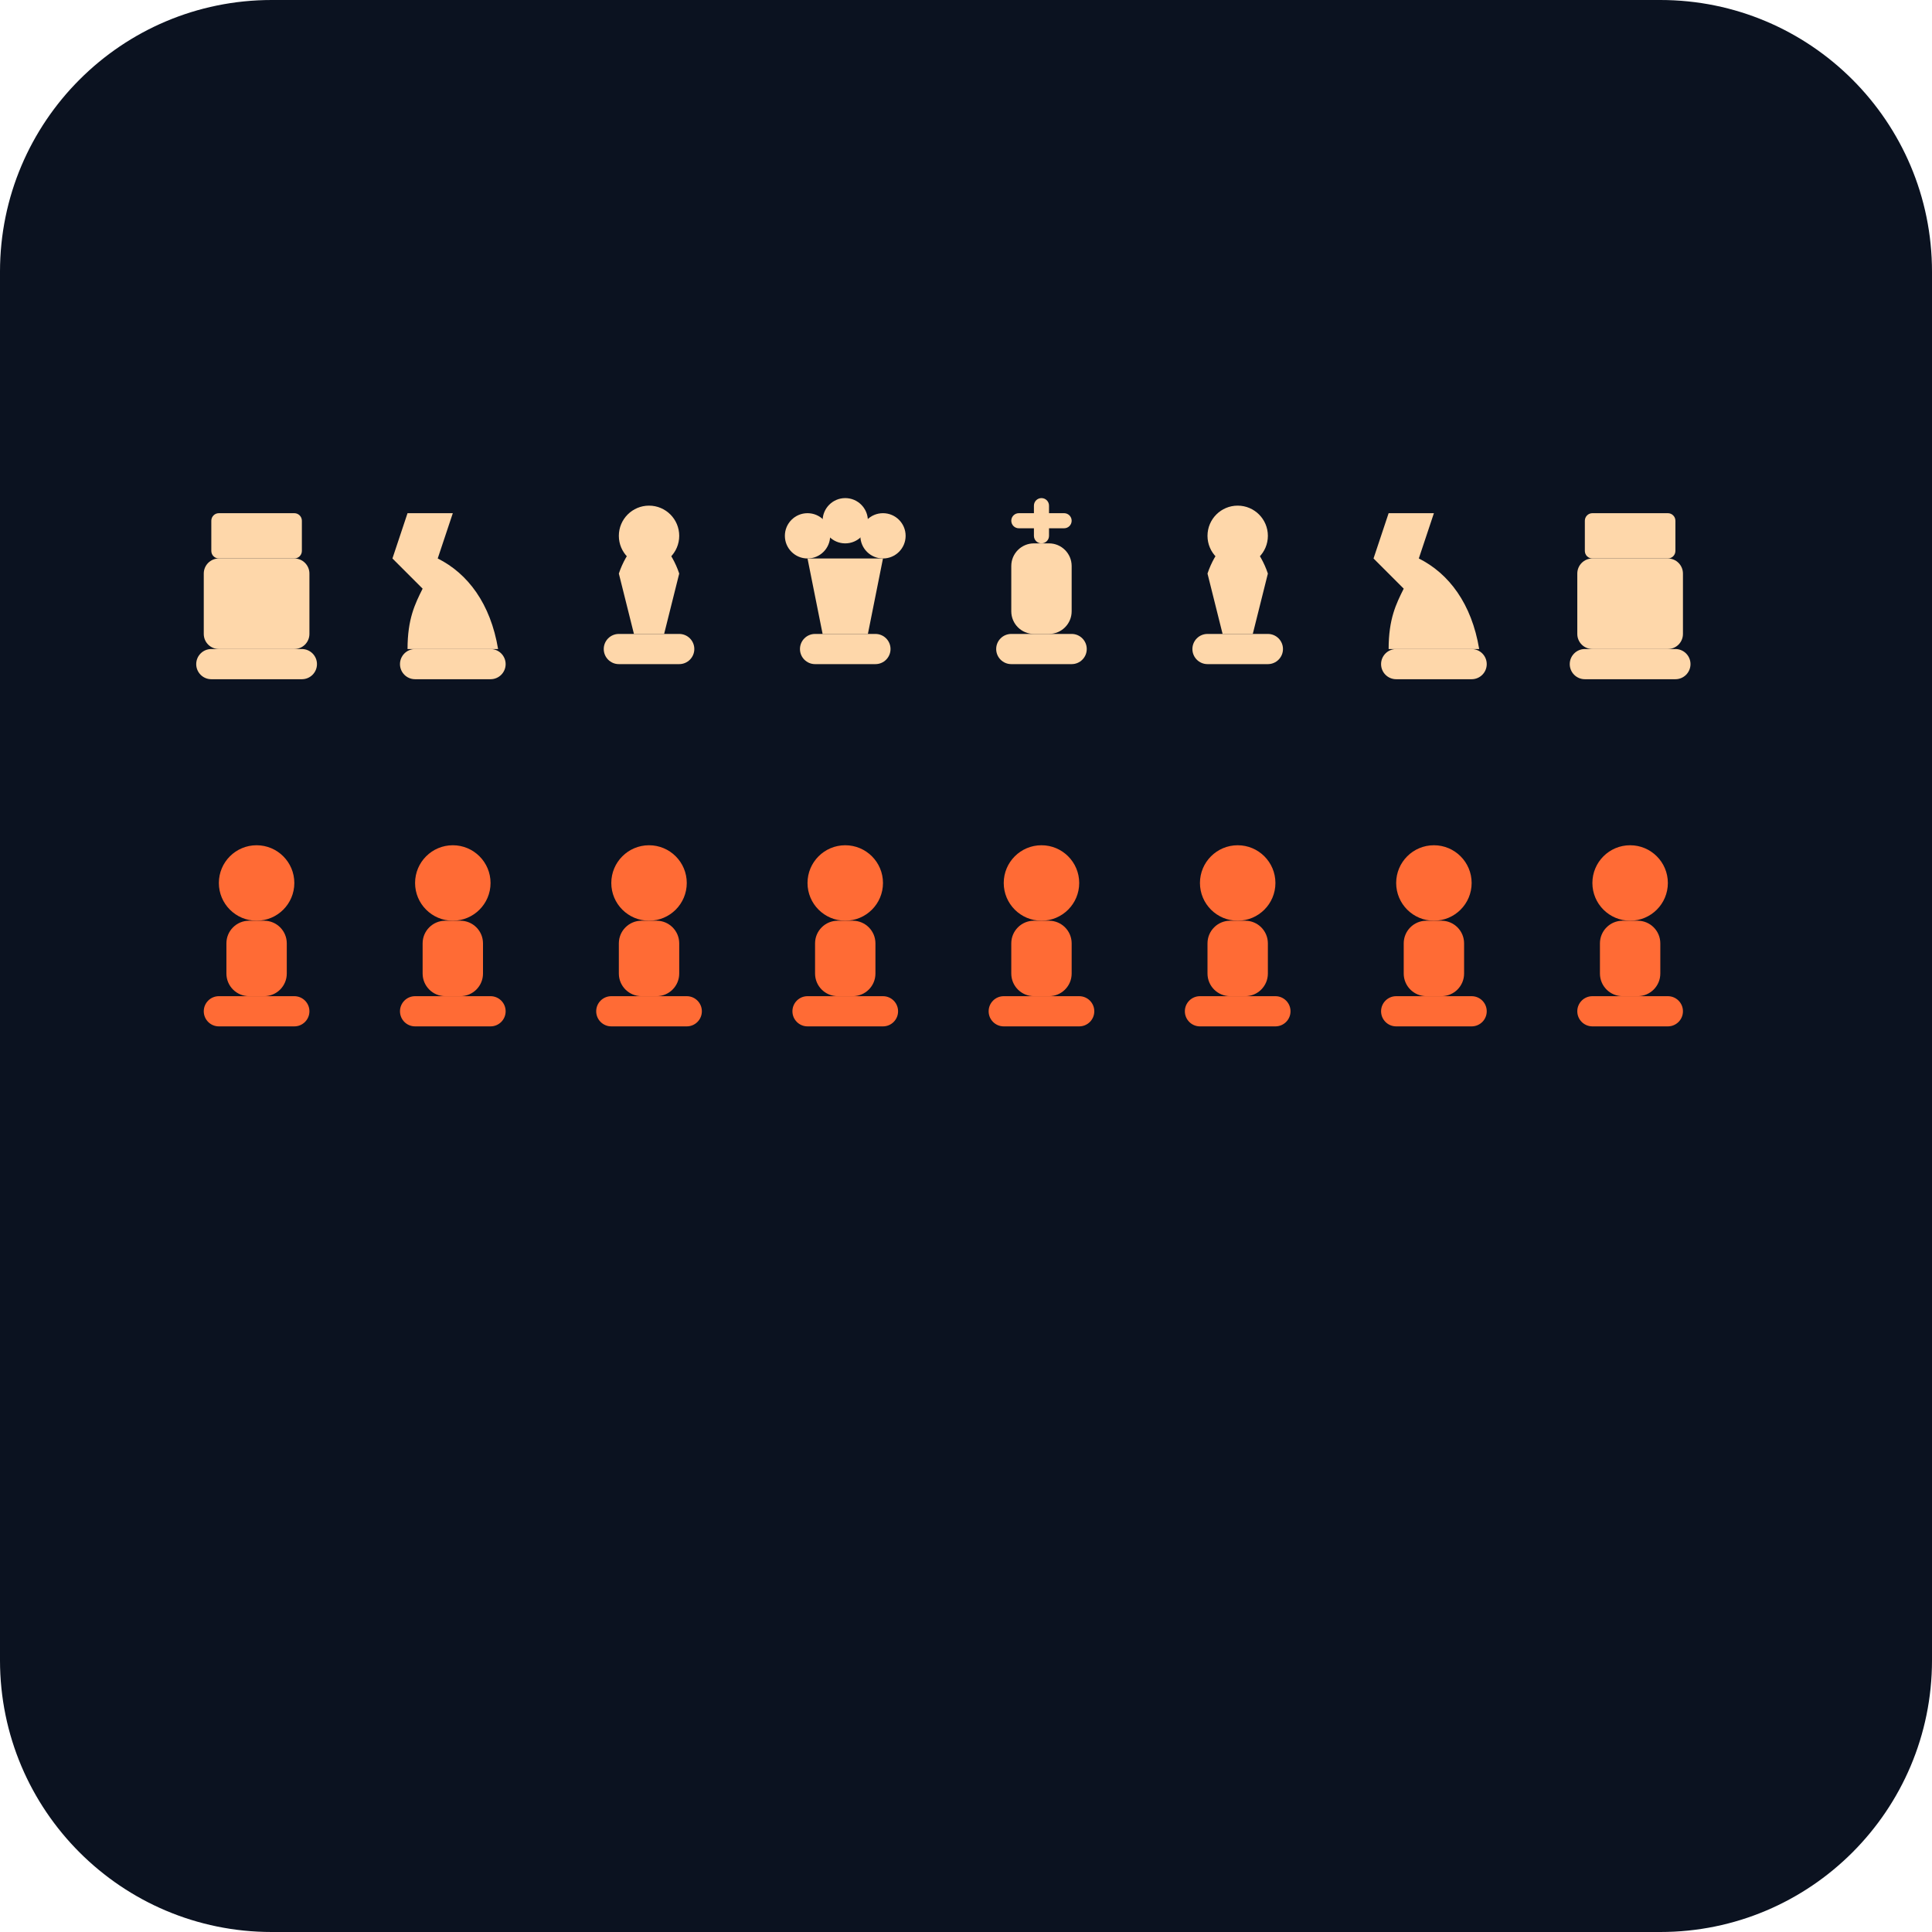
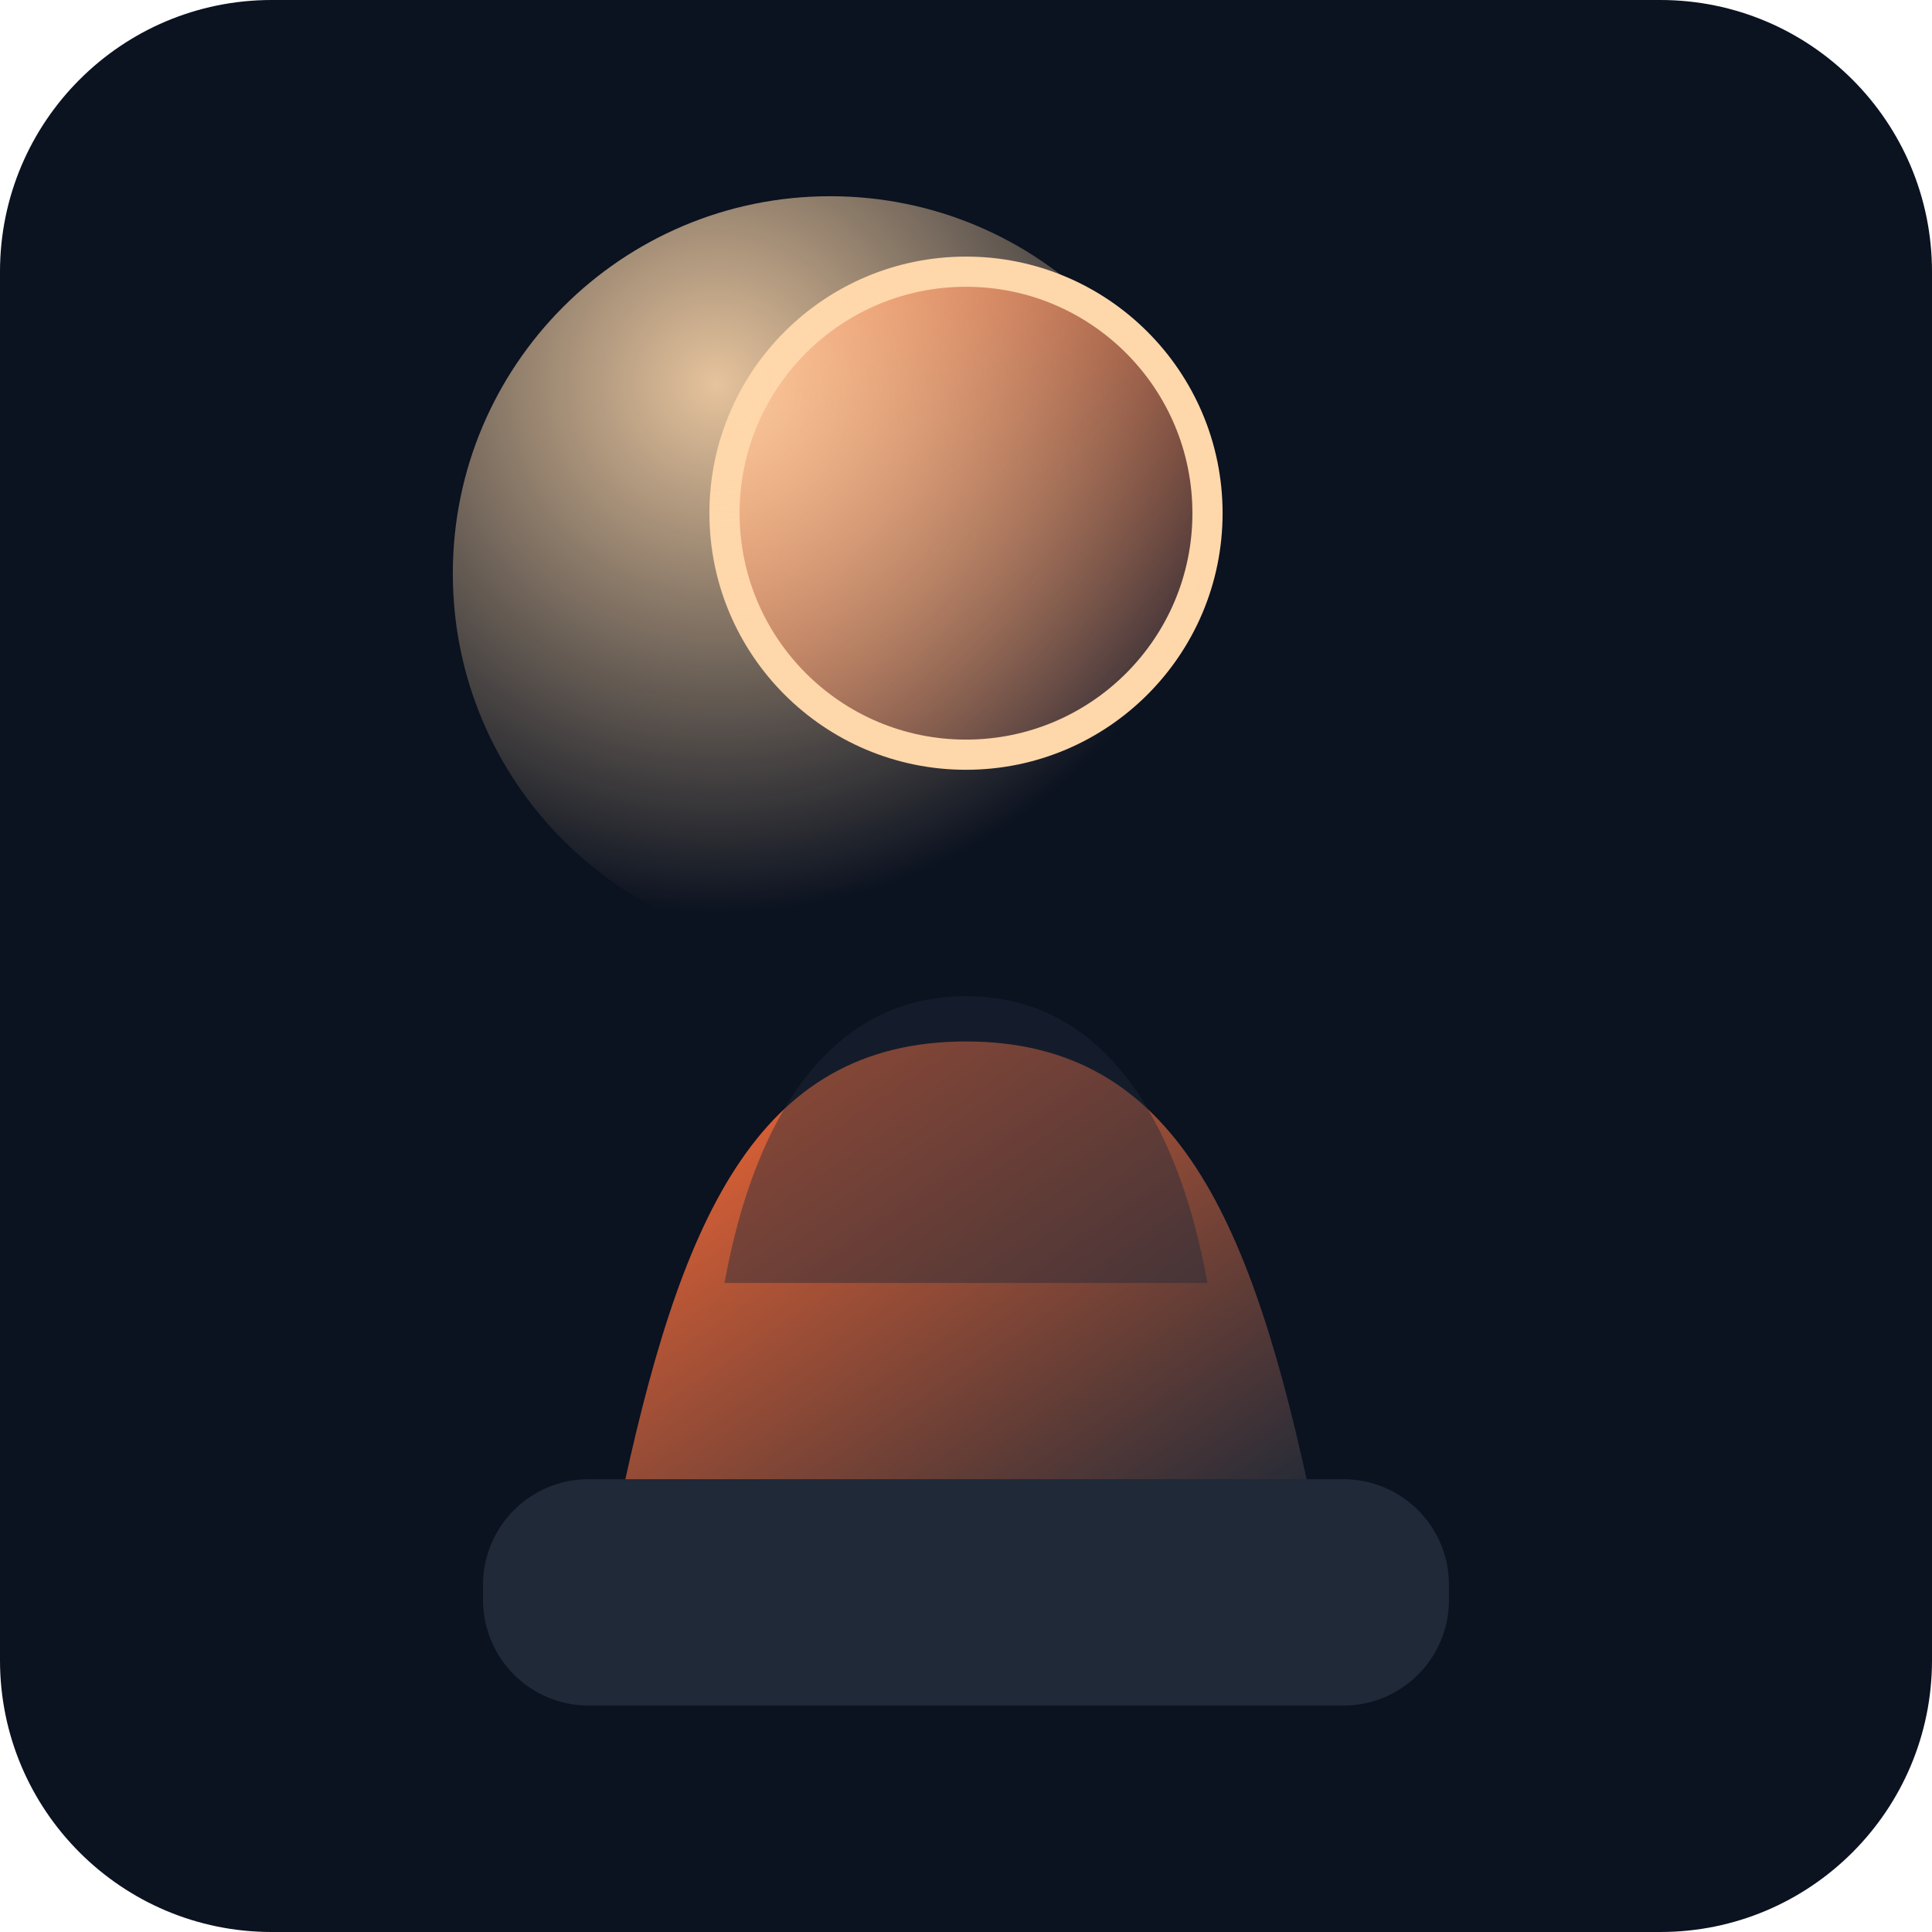
<svg xmlns="http://www.w3.org/2000/svg" width="256" height="256" viewBox="0 0 256 256">
+   <defs>
+     <radialGradient id="shine" cx="35%" cy="25%" r="70%">
+       <stop offset="0%" stop-color="#fed7aa" stop-opacity="0.9" />
+       <stop offset="100%" stop-color="#fed7aa" stop-opacity="0" />
+     </radialGradient>
+     <linearGradient id="body" x1="0" y1="0" x2="1" y2="1">
+       <stop offset="0%" stop-color="#ff6b35" />
+       <stop offset="100%" stop-color="#1f2937" />
+     </linearGradient>
+   </defs>
  <rect width="256" height="256" rx="36" fill="#0b1220" />
-   <g>
-     <g transform="translate(24 64)">
-       <rect x="4" y="4" width="12" height="6" rx="1" fill="#fed7aa" />
-       <rect x="3" y="10" width="14" height="12" rx="2" fill="#fed7aa" />
-       <rect x="2" y="22" width="16" height="4" rx="2" fill="#fed7aa" />
-     </g>
-     <g transform="translate(50 64)">
-       <path d="M4 22h12c-1-6-4-10-8-12l2-6h-6l-2 6 4 4c-1 2-2 4-2 8z" fill="#fed7aa" />
-       <rect x="3" y="22" width="14" height="4" rx="2" fill="#fed7aa" />
-     </g>
-     <g transform="translate(76 64)">
-       <circle cx="10" cy="7" r="4" fill="#fed7aa" />
-       <path d="M6 12c1-3 3-5 4-5s3 2 4 5l-2 8h-4l-2-8z" fill="#fed7aa" />
-       <rect x="4" y="20" width="12" height="4" rx="2" fill="#fed7aa" />
-     </g>
-     <g transform="translate(102 64)">
-       <circle cx="5" cy="7" r="3" fill="#fed7aa" />
-       <circle cx="10" cy="5" r="3" fill="#fed7aa" />
-       <circle cx="15" cy="7" r="3" fill="#fed7aa" />
-       <path d="M5 10h10l-2 10h-6l-2-10z" fill="#fed7aa" />
-       <rect x="4" y="20" width="12" height="4" rx="2" fill="#fed7aa" />
-     </g>
-     <g transform="translate(128 64)">
-       <rect x="9" y="2" width="2" height="6" rx="1" fill="#fed7aa" />
-       <rect x="6" y="4" width="8" height="2" rx="1" fill="#fed7aa" />
-       <rect x="6" y="8" width="8" height="12" rx="3" fill="#fed7aa" />
-       <rect x="4" y="20" width="12" height="4" rx="2" fill="#fed7aa" />
-     </g>
-     <g transform="translate(154 64)">
-       <circle cx="10" cy="7" r="4" fill="#fed7aa" />
-       <path d="M6 12c1-3 3-5 4-5s3 2 4 5l-2 8h-4l-2-8z" fill="#fed7aa" />
-       <rect x="4" y="20" width="12" height="4" rx="2" fill="#fed7aa" />
-     </g>
-     <g transform="translate(180 64)">
-       <path d="M4 22h12c-1-6-4-10-8-12l2-6h-6l-2 6 4 4c-1 2-2 4-2 8z" fill="#fed7aa" />
-       <rect x="3" y="22" width="14" height="4" rx="2" fill="#fed7aa" />
-     </g>
-     <g transform="translate(206 64)">
-       <rect x="4" y="4" width="12" height="6" rx="1" fill="#fed7aa" />
-       <rect x="3" y="10" width="14" height="12" rx="2" fill="#fed7aa" />
-       <rect x="2" y="22" width="16" height="4" rx="2" fill="#fed7aa" />
-     </g>
-     <g transform="translate(24 110)">
-       <circle cx="10" cy="7" r="5" fill="#ff6b35" />
-       <rect x="6" y="12" width="8" height="10" rx="3" fill="#ff6b35" />
-       <rect x="3" y="22" width="14" height="4" rx="2" fill="#ff6b35" />
-     </g>
-     <g transform="translate(50 110)">
-       <circle cx="10" cy="7" r="5" fill="#ff6b35" />
-       <rect x="6" y="12" width="8" height="10" rx="3" fill="#ff6b35" />
-       <rect x="3" y="22" width="14" height="4" rx="2" fill="#ff6b35" />
-     </g>
-     <g transform="translate(76 110)">
-       <circle cx="10" cy="7" r="5" fill="#ff6b35" />
-       <rect x="6" y="12" width="8" height="10" rx="3" fill="#ff6b35" />
-       <rect x="3" y="22" width="14" height="4" rx="2" fill="#ff6b35" />
-     </g>
-     <g transform="translate(102 110)">
-       <circle cx="10" cy="7" r="5" fill="#ff6b35" />
-       <rect x="6" y="12" width="8" height="10" rx="3" fill="#ff6b35" />
-       <rect x="3" y="22" width="14" height="4" rx="2" fill="#ff6b35" />
-     </g>
-     <g transform="translate(128 110)">
-       <circle cx="10" cy="7" r="5" fill="#ff6b35" />
-       <rect x="6" y="12" width="8" height="10" rx="3" fill="#ff6b35" />
-       <rect x="3" y="22" width="14" height="4" rx="2" fill="#ff6b35" />
-     </g>
-     <g transform="translate(154 110)">
-       <circle cx="10" cy="7" r="5" fill="#ff6b35" />
-       <rect x="6" y="12" width="8" height="10" rx="3" fill="#ff6b35" />
-       <rect x="3" y="22" width="14" height="4" rx="2" fill="#ff6b35" />
-     </g>
-     <g transform="translate(180 110)">
-       <circle cx="10" cy="7" r="5" fill="#ff6b35" />
-       <rect x="6" y="12" width="8" height="10" rx="3" fill="#ff6b35" />
-       <rect x="3" y="22" width="14" height="4" rx="2" fill="#ff6b35" />
-     </g>
-     <g transform="translate(206 110)">
-       <circle cx="10" cy="7" r="5" fill="#ff6b35" />
-       <rect x="6" y="12" width="8" height="10" rx="3" fill="#ff6b35" />
-       <rect x="3" y="22" width="14" height="4" rx="2" fill="#ff6b35" />
-     </g>
-   </g>
+   <circle cx="128" cy="68" r="32" fill="url(#body)" stroke="#fed7aa" stroke-width="4" />
+   <path d="M82 200c8-38 18-62 46-62s38 24 46 62" fill="url(#body)" />
+   <path d="M96 170c4-22 14-38 32-38s28 16 32 38" fill="#1f2937" opacity="0.45" />
+   <rect x="64" y="196" width="128" height="30" rx="14" fill="#1f2937" />
+   <circle cx="110" cy="76" r="50" fill="url(#shine)" />
</svg>
